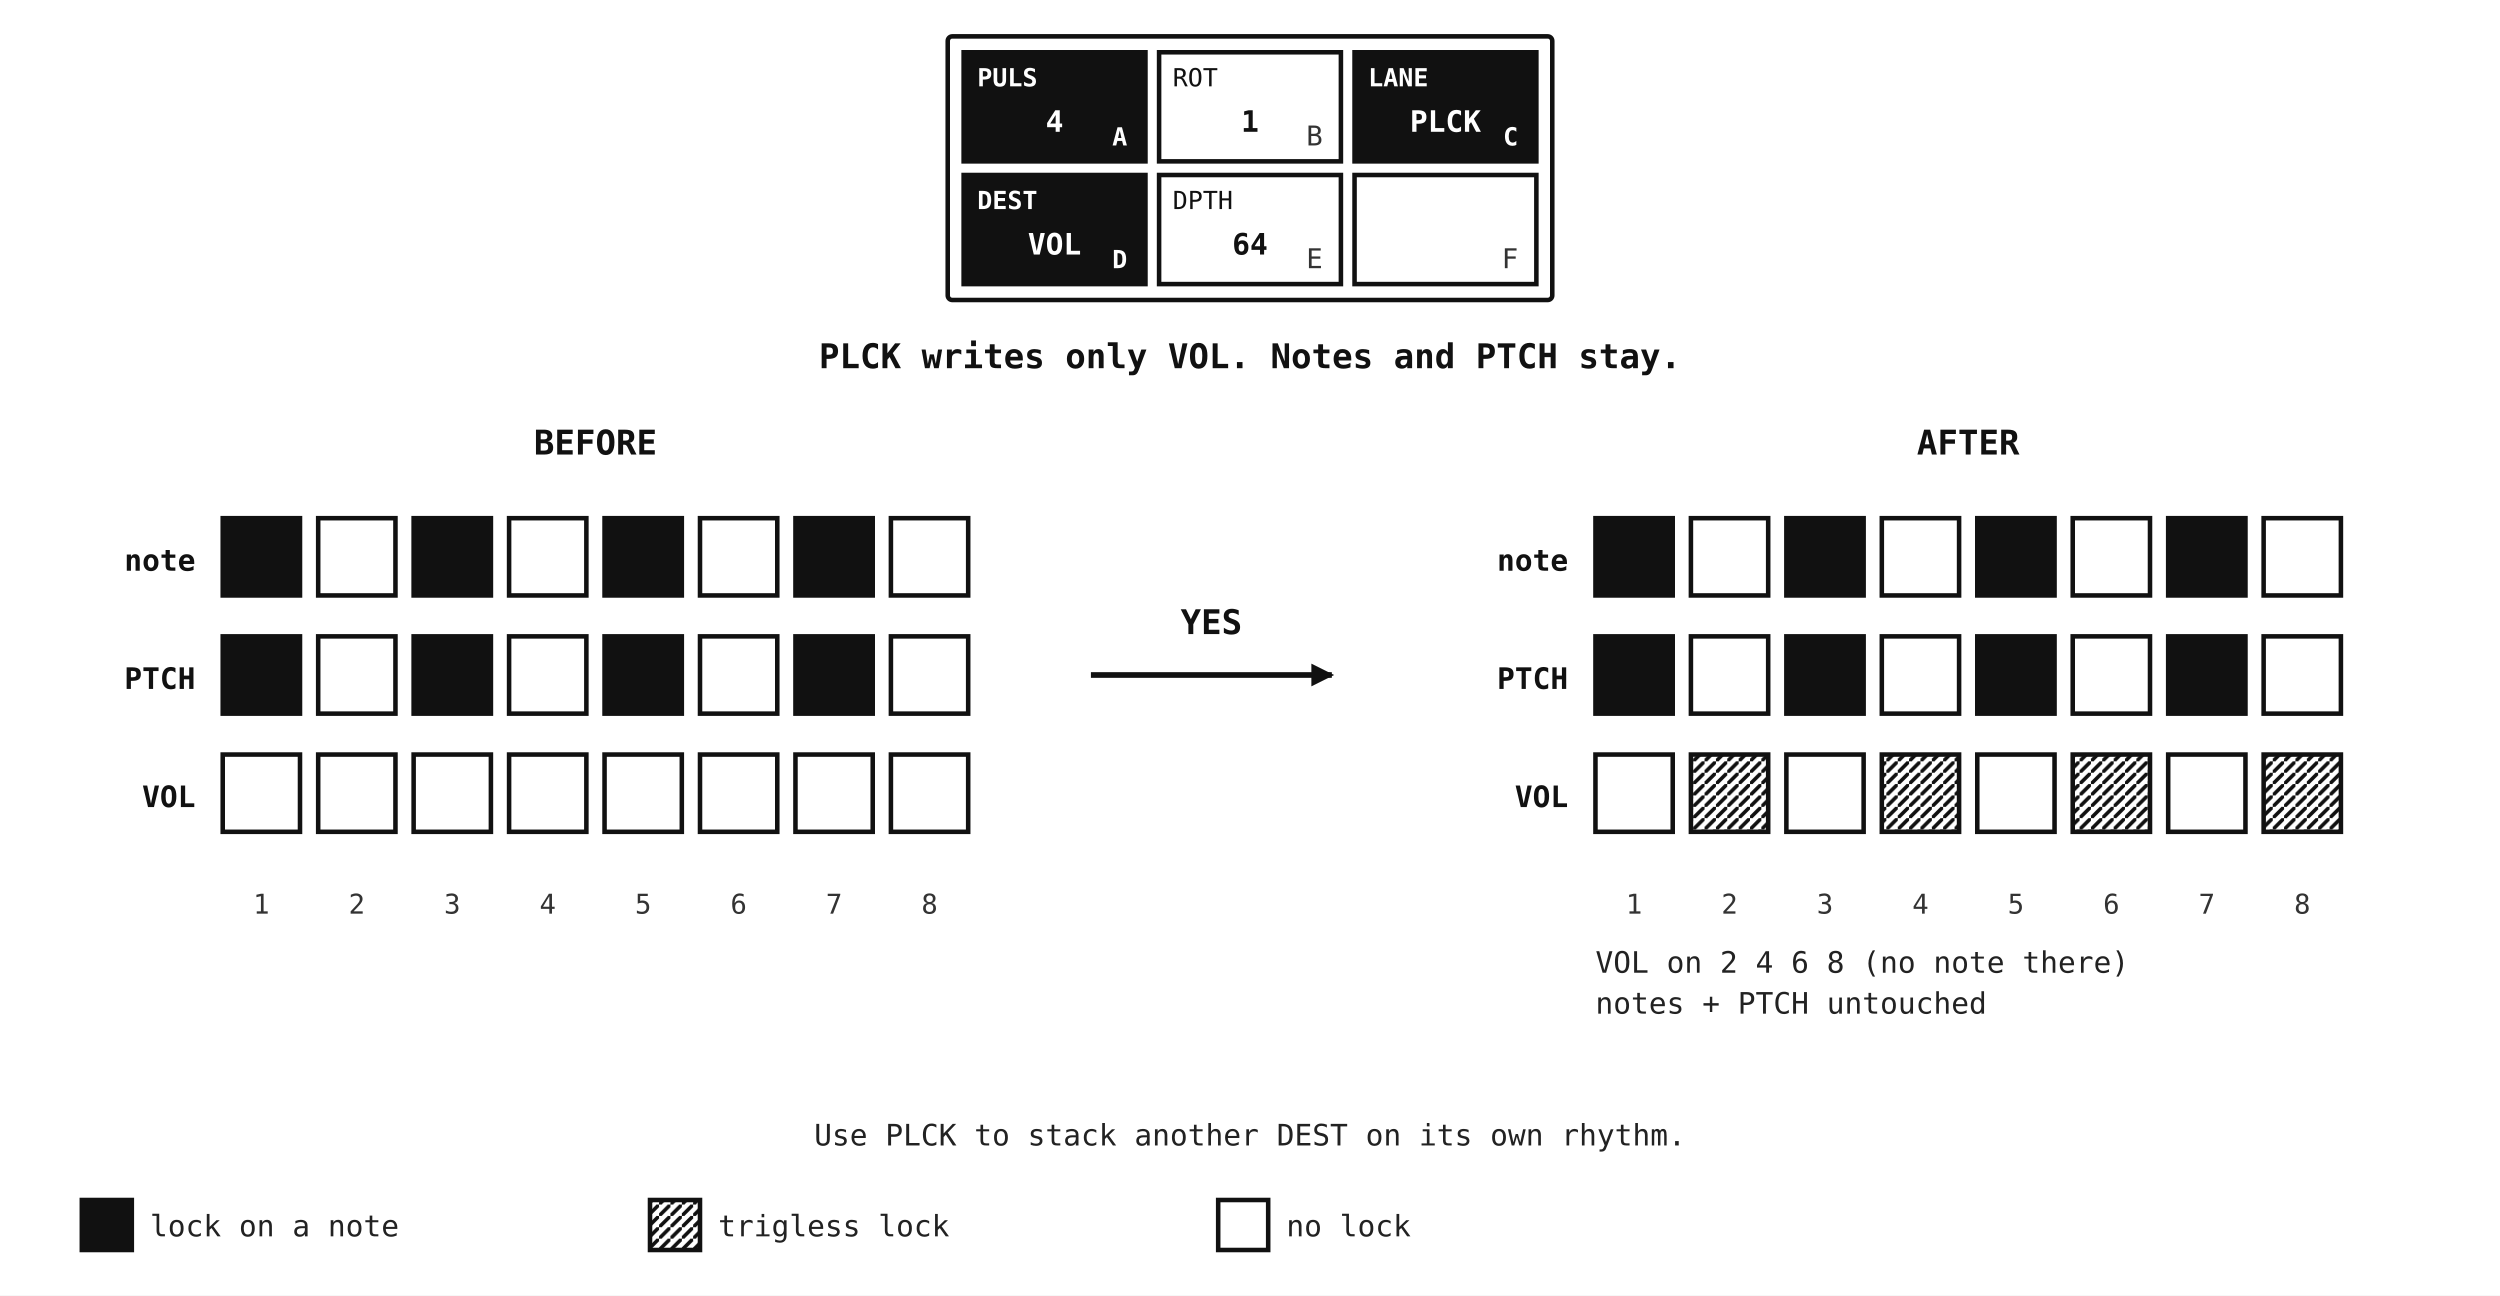
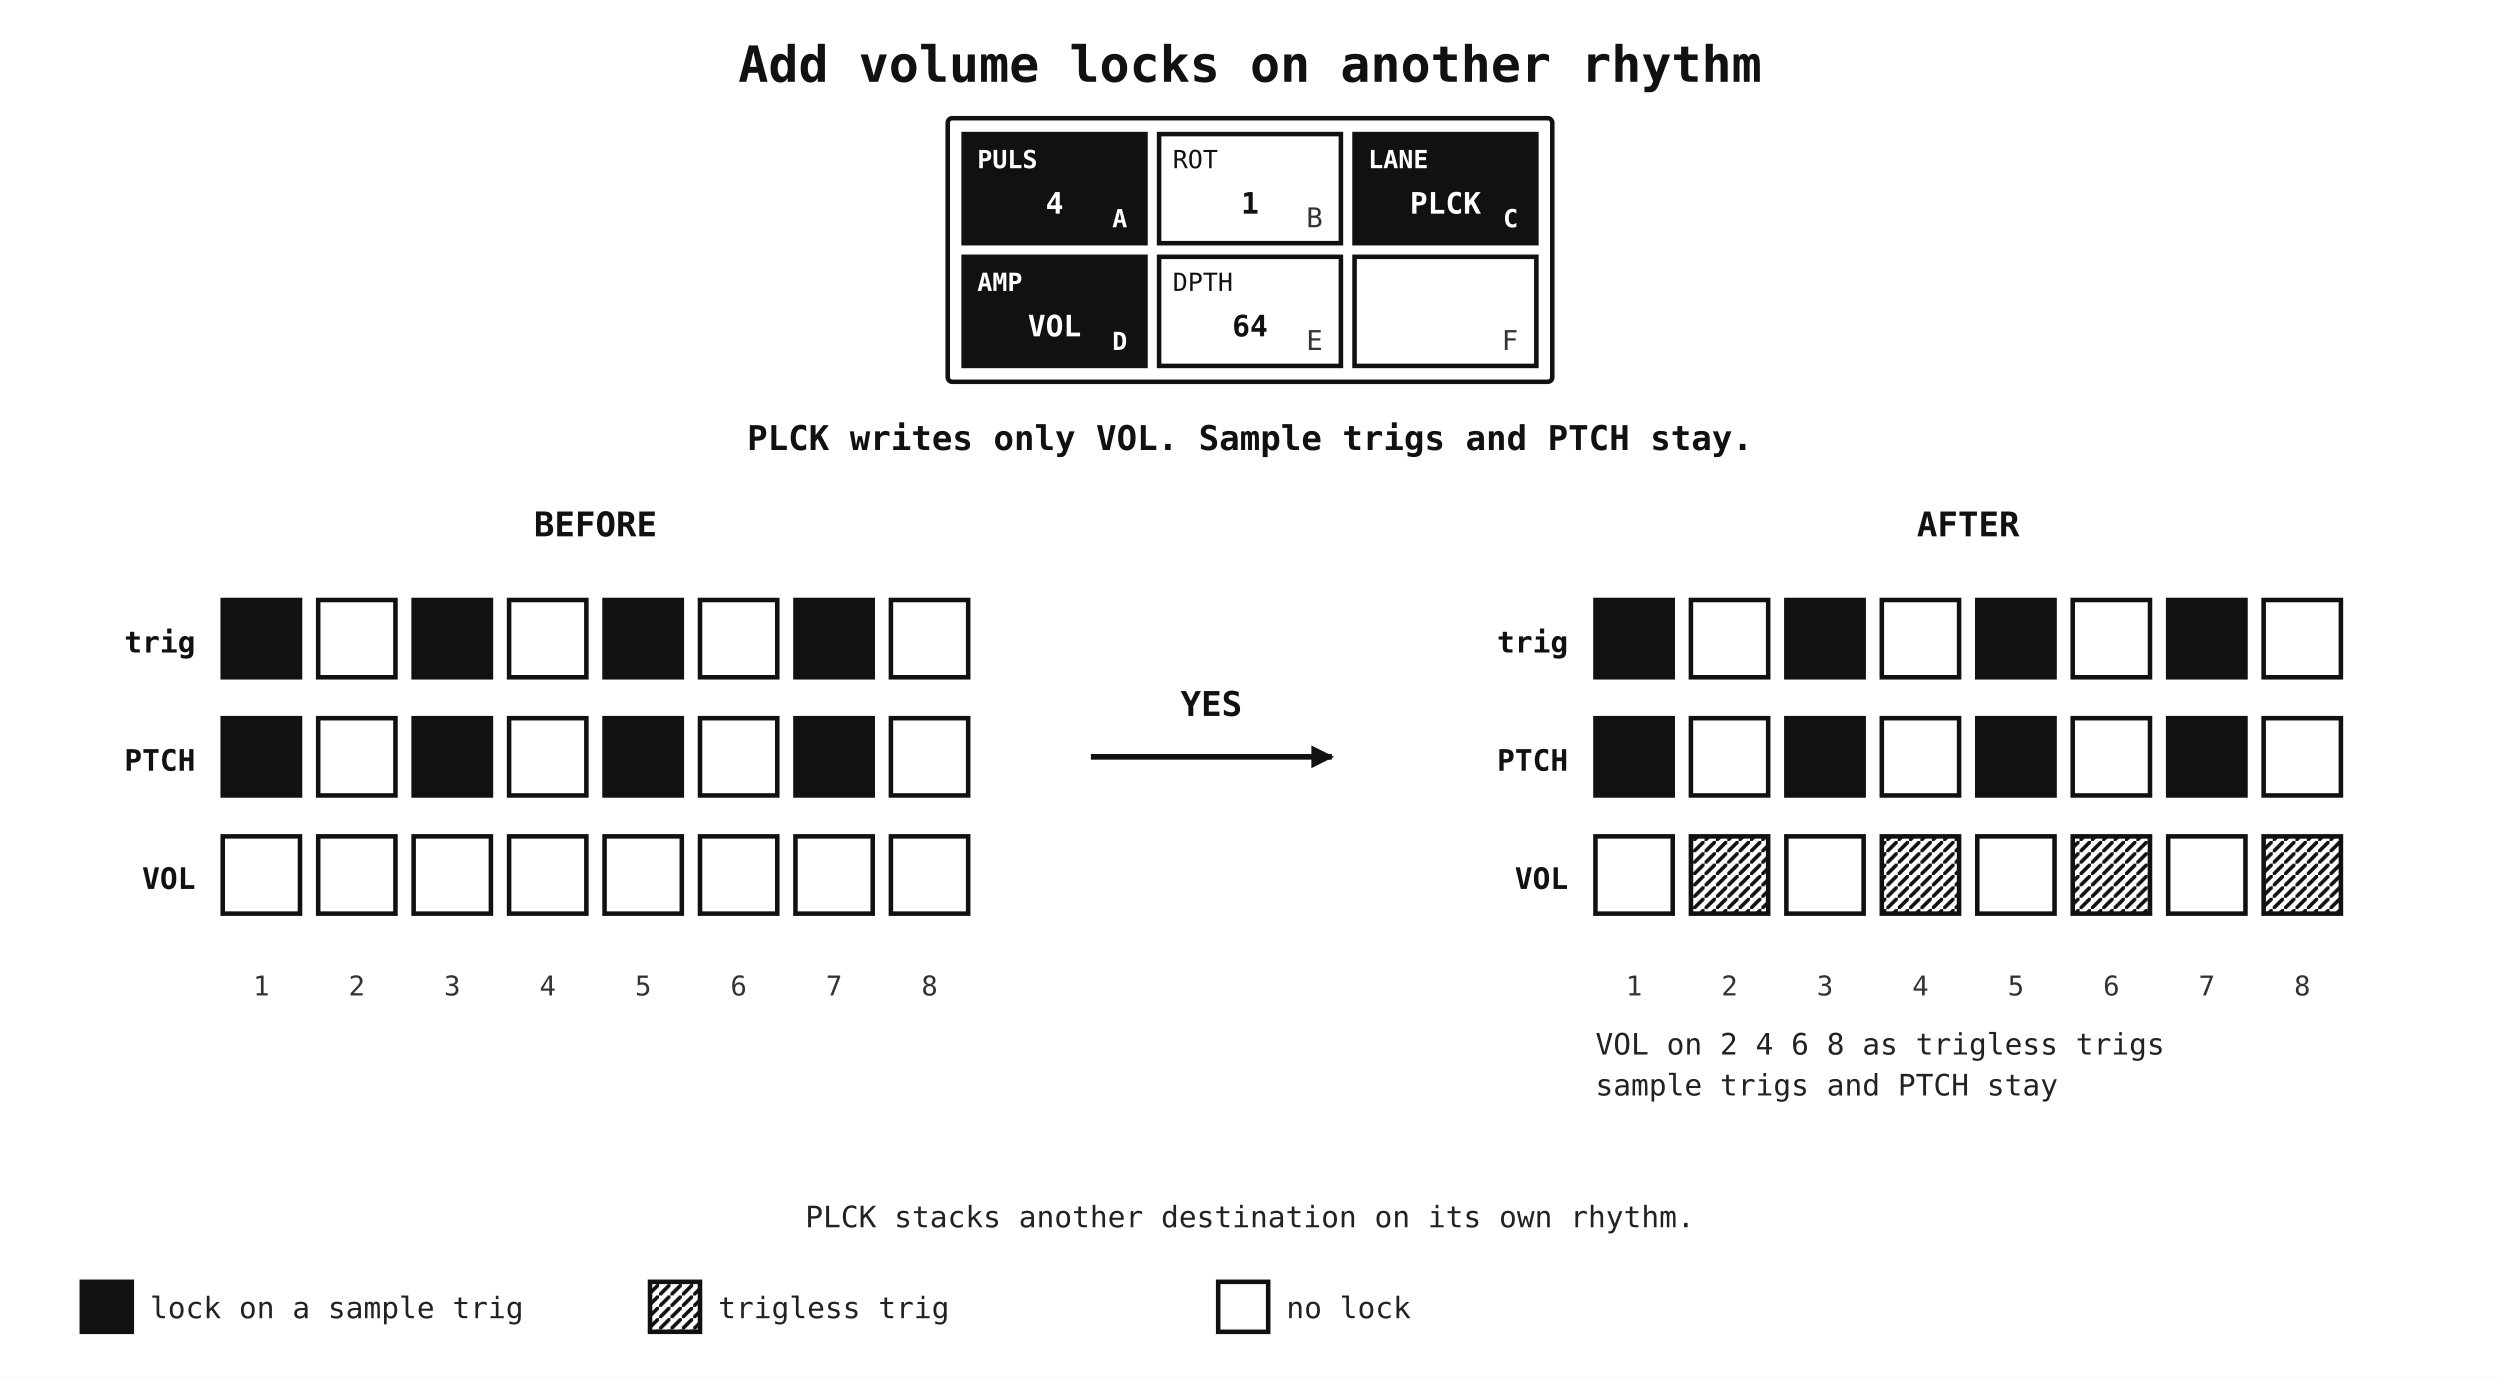
- <svg xmlns="http://www.w3.org/2000/svg" viewBox="0 0 1100 570" width="1100" height="570" role="img">
-   <rect width="1100" height="570" fill="#fff" />
+ <svg xmlns="http://www.w3.org/2000/svg" viewBox="0 0 1100 606" width="1100" height="606" role="img">
+   <rect width="1100" height="606" fill="#fff" />
  <defs>
    <pattern id="hatch" patternUnits="userSpaceOnUse" width="5" height="5">
      <path d="M0 5 L5 0" stroke="#111" stroke-width="1.6" />
    </pattern>
    <marker id="a" markerUnits="userSpaceOnUse" viewBox="0 0 10 10" refX="9" refY="5" markerWidth="10" markerHeight="10" orient="auto">
      <path d="M0 0 L10 5 L0 10 Z" fill="#111" />
    </marker>
  </defs>
  <style>
+     .title { font: 22px ui-monospace, Menlo, Consolas, monospace; fill:#111; font-weight:700; }
    .t { font: 15px ui-monospace, Menlo, Consolas, monospace; fill:#111; font-weight:700; }
    .t-sm { font: 13px ui-monospace, Menlo, Consolas, monospace; fill:#222; }
    .t-xs { font: 12px ui-monospace, Menlo, Consolas, monospace; fill:#333; }
    .lab { font: 13px ui-monospace, Menlo, Consolas, monospace; fill:#111; font-weight:700; }
    .kn { font: 11px ui-monospace, Menlo, Consolas, monospace; fill:#111; }
    .kn-inv { font: 11px ui-monospace, Menlo, Consolas, monospace; fill:#fff; font-weight:700; }
    .kn-val { font: 13px ui-monospace, Menlo, Consolas, monospace; fill:#111; font-weight:700; }
    .kn-val-inv { font: 13px ui-monospace, Menlo, Consolas, monospace; fill:#fff; font-weight:700; }
    .arr { fill:none; stroke:#111; stroke-width:2.5; marker-end:url(#a); }
    .panel { fill:#fff; stroke:#111; stroke-width:2; }
  </style>
-   <rect class="panel" x="417" y="16" width="266" height="116" rx="2" />
-   <rect x="424" y="23" width="80" height="48" fill="#111" stroke="#111" stroke-width="2" />
-   <text class="kn-inv" x="430" y="38">PULS</text>
-   <text class="kn-val-inv" x="464.0" y="58" text-anchor="middle">4</text>
-   <text class="kn-inv" x="496" y="64" text-anchor="end">A</text>
-   <rect x="510" y="23" width="80" height="48" fill="#fff" stroke="#111" stroke-width="2" />
-   <text class="kn" x="516" y="38">ROT</text>
-   <text class="kn-val" x="550.0" y="58" text-anchor="middle">1</text>
-   <text class="t-xs" x="582" y="64" text-anchor="end">B</text>
-   <rect x="596" y="23" width="80" height="48" fill="#111" stroke="#111" stroke-width="2" />
-   <text class="kn-inv" x="602" y="38">LANE</text>
-   <text class="kn-val-inv" x="636.0" y="58" text-anchor="middle">PLCK</text>
-   <text class="kn-inv" x="668" y="64" text-anchor="end">C</text>
-   <rect x="424" y="77" width="80" height="48" fill="#111" stroke="#111" stroke-width="2" />
-   <text class="kn-inv" x="430" y="92">DEST</text>
-   <text class="kn-val-inv" x="464.0" y="112" text-anchor="middle">VOL</text>
-   <text class="kn-inv" x="496" y="118" text-anchor="end">D</text>
-   <rect x="510" y="77" width="80" height="48" fill="#fff" stroke="#111" stroke-width="2" />
-   <text class="kn" x="516" y="92">DPTH</text>
-   <text class="kn-val" x="550.0" y="112" text-anchor="middle">64</text>
-   <text class="t-xs" x="582" y="118" text-anchor="end">E</text>
-   <rect x="596" y="77" width="80" height="48" fill="#fff" stroke="#111" stroke-width="2" />
-   <text class="t-xs" x="668" y="118" text-anchor="end">F</text>
-   <text class="t" x="550.0" y="162" text-anchor="middle">PLCK writes only VOL. Notes and PTCH stay.</text>
-   <text class="t" x="262.0" y="200" text-anchor="middle">BEFORE</text>
-   <text class="lab" x="86" y="251.12" text-anchor="end">note</text>
-   <rect x="98" y="228" width="34" height="34" fill="#111" stroke="#111" stroke-width="2" />
-   <rect x="140" y="228" width="34" height="34" fill="#fff" stroke="#111" stroke-width="2" />
-   <rect x="182" y="228" width="34" height="34" fill="#111" stroke="#111" stroke-width="2" />
-   <rect x="224" y="228" width="34" height="34" fill="#fff" stroke="#111" stroke-width="2" />
-   <rect x="266" y="228" width="34" height="34" fill="#111" stroke="#111" stroke-width="2" />
-   <rect x="308" y="228" width="34" height="34" fill="#fff" stroke="#111" stroke-width="2" />
-   <rect x="350" y="228" width="34" height="34" fill="#111" stroke="#111" stroke-width="2" />
-   <rect x="392" y="228" width="34" height="34" fill="#fff" stroke="#111" stroke-width="2" />
-   <text class="lab" x="86" y="303.12" text-anchor="end">PTCH</text>
-   <rect x="98" y="280" width="34" height="34" fill="#111" stroke="#111" stroke-width="2" />
-   <rect x="140" y="280" width="34" height="34" fill="#fff" stroke="#111" stroke-width="2" />
-   <rect x="182" y="280" width="34" height="34" fill="#111" stroke="#111" stroke-width="2" />
-   <rect x="224" y="280" width="34" height="34" fill="#fff" stroke="#111" stroke-width="2" />
-   <rect x="266" y="280" width="34" height="34" fill="#111" stroke="#111" stroke-width="2" />
-   <rect x="308" y="280" width="34" height="34" fill="#fff" stroke="#111" stroke-width="2" />
-   <rect x="350" y="280" width="34" height="34" fill="#111" stroke="#111" stroke-width="2" />
-   <rect x="392" y="280" width="34" height="34" fill="#fff" stroke="#111" stroke-width="2" />
-   <text class="lab" x="86" y="355.12" text-anchor="end">VOL</text>
-   <rect x="98" y="332" width="34" height="34" fill="#fff" stroke="#111" stroke-width="2" />
-   <rect x="140" y="332" width="34" height="34" fill="#fff" stroke="#111" stroke-width="2" />
-   <rect x="182" y="332" width="34" height="34" fill="#fff" stroke="#111" stroke-width="2" />
-   <rect x="224" y="332" width="34" height="34" fill="#fff" stroke="#111" stroke-width="2" />
-   <rect x="266" y="332" width="34" height="34" fill="#fff" stroke="#111" stroke-width="2" />
-   <rect x="308" y="332" width="34" height="34" fill="#fff" stroke="#111" stroke-width="2" />
-   <rect x="350" y="332" width="34" height="34" fill="#fff" stroke="#111" stroke-width="2" />
-   <rect x="392" y="332" width="34" height="34" fill="#fff" stroke="#111" stroke-width="2" />
-   <text class="t-xs" x="115.0" y="402" text-anchor="middle">1</text>
-   <text class="t-xs" x="157.0" y="402" text-anchor="middle">2</text>
-   <text class="t-xs" x="199.0" y="402" text-anchor="middle">3</text>
-   <text class="t-xs" x="241.0" y="402" text-anchor="middle">4</text>
-   <text class="t-xs" x="283.0" y="402" text-anchor="middle">5</text>
-   <text class="t-xs" x="325.0" y="402" text-anchor="middle">6</text>
-   <text class="t-xs" x="367.0" y="402" text-anchor="middle">7</text>
-   <text class="t-xs" x="409.0" y="402" text-anchor="middle">8</text>
-   <text class="t" x="866.0" y="200" text-anchor="middle">AFTER</text>
-   <text class="lab" x="690" y="251.12" text-anchor="end">note</text>
-   <rect x="702" y="228" width="34" height="34" fill="#111" stroke="#111" stroke-width="2" />
-   <rect x="744" y="228" width="34" height="34" fill="#fff" stroke="#111" stroke-width="2" />
-   <rect x="786" y="228" width="34" height="34" fill="#111" stroke="#111" stroke-width="2" />
-   <rect x="828" y="228" width="34" height="34" fill="#fff" stroke="#111" stroke-width="2" />
-   <rect x="870" y="228" width="34" height="34" fill="#111" stroke="#111" stroke-width="2" />
-   <rect x="912" y="228" width="34" height="34" fill="#fff" stroke="#111" stroke-width="2" />
-   <rect x="954" y="228" width="34" height="34" fill="#111" stroke="#111" stroke-width="2" />
-   <rect x="996" y="228" width="34" height="34" fill="#fff" stroke="#111" stroke-width="2" />
-   <text class="lab" x="690" y="303.12" text-anchor="end">PTCH</text>
-   <rect x="702" y="280" width="34" height="34" fill="#111" stroke="#111" stroke-width="2" />
-   <rect x="744" y="280" width="34" height="34" fill="#fff" stroke="#111" stroke-width="2" />
-   <rect x="786" y="280" width="34" height="34" fill="#111" stroke="#111" stroke-width="2" />
-   <rect x="828" y="280" width="34" height="34" fill="#fff" stroke="#111" stroke-width="2" />
-   <rect x="870" y="280" width="34" height="34" fill="#111" stroke="#111" stroke-width="2" />
-   <rect x="912" y="280" width="34" height="34" fill="#fff" stroke="#111" stroke-width="2" />
-   <rect x="954" y="280" width="34" height="34" fill="#111" stroke="#111" stroke-width="2" />
-   <rect x="996" y="280" width="34" height="34" fill="#fff" stroke="#111" stroke-width="2" />
-   <text class="lab" x="690" y="355.12" text-anchor="end">VOL</text>
-   <rect x="702" y="332" width="34" height="34" fill="#fff" stroke="#111" stroke-width="2" />
-   <rect x="744" y="332" width="34" height="34" fill="url(#hatch)" stroke="#111" stroke-width="2" />
-   <rect x="786" y="332" width="34" height="34" fill="#fff" stroke="#111" stroke-width="2" />
-   <rect x="828" y="332" width="34" height="34" fill="url(#hatch)" stroke="#111" stroke-width="2" />
-   <rect x="870" y="332" width="34" height="34" fill="#fff" stroke="#111" stroke-width="2" />
-   <rect x="912" y="332" width="34" height="34" fill="url(#hatch)" stroke="#111" stroke-width="2" />
-   <rect x="954" y="332" width="34" height="34" fill="#fff" stroke="#111" stroke-width="2" />
-   <rect x="996" y="332" width="34" height="34" fill="url(#hatch)" stroke="#111" stroke-width="2" />
-   <text class="t-xs" x="719.0" y="402" text-anchor="middle">1</text>
-   <text class="t-xs" x="761.0" y="402" text-anchor="middle">2</text>
-   <text class="t-xs" x="803.0" y="402" text-anchor="middle">3</text>
-   <text class="t-xs" x="845.0" y="402" text-anchor="middle">4</text>
-   <text class="t-xs" x="887.0" y="402" text-anchor="middle">5</text>
-   <text class="t-xs" x="929.0" y="402" text-anchor="middle">6</text>
-   <text class="t-xs" x="971.0" y="402" text-anchor="middle">7</text>
-   <text class="t-xs" x="1013.0" y="402" text-anchor="middle">8</text>
-   <text class="t" x="533.0" y="279.0" text-anchor="middle">YES</text>
-   <line class="arr" x1="480" y1="297.0" x2="586" y2="297.0" />
-   <text class="t-sm" x="702" y="428">VOL on 2 4 6 8 (no note there)</text>
-   <text class="t-sm" x="702" y="446">notes + PTCH untouched</text>
-   <text class="t-sm" x="550.0" y="504" text-anchor="middle">Use PLCK to stack another DEST on its own rhythm.</text>
-   <rect x="36" y="528" width="22" height="22" fill="#111" stroke="#111" stroke-width="2" />
-   <text class="t-sm" x="66" y="544">lock on a note</text>
-   <rect x="286" y="528" width="22" height="22" fill="url(#hatch)" stroke="#111" stroke-width="2" />
-   <text class="t-sm" x="316" y="544">trigless lock</text>
-   <rect x="536" y="528" width="22" height="22" fill="#fff" stroke="#111" stroke-width="2" />
-   <text class="t-sm" x="566" y="544">no lock</text>
+   <text class="title" x="550.0" y="36" text-anchor="middle">Add volume locks on another rhythm</text>
+   <rect class="panel" x="417" y="52" width="266" height="116" rx="2" />
+   <rect x="424" y="59" width="80" height="48" fill="#111" stroke="#111" stroke-width="2" />
+   <text class="kn-inv" x="430" y="74">PULS</text>
+   <text class="kn-val-inv" x="464.0" y="94" text-anchor="middle">4</text>
+   <text class="kn-inv" x="496" y="100" text-anchor="end">A</text>
+   <rect x="510" y="59" width="80" height="48" fill="#fff" stroke="#111" stroke-width="2" />
+   <text class="kn" x="516" y="74">ROT</text>
+   <text class="kn-val" x="550.0" y="94" text-anchor="middle">1</text>
+   <text class="t-xs" x="582" y="100" text-anchor="end">B</text>
+   <rect x="596" y="59" width="80" height="48" fill="#111" stroke="#111" stroke-width="2" />
+   <text class="kn-inv" x="602" y="74">LANE</text>
+   <text class="kn-val-inv" x="636.0" y="94" text-anchor="middle">PLCK</text>
+   <text class="kn-inv" x="668" y="100" text-anchor="end">C</text>
+   <rect x="424" y="113" width="80" height="48" fill="#111" stroke="#111" stroke-width="2" />
+   <text class="kn-inv" x="430" y="128">AMP</text>
+   <text class="kn-val-inv" x="464.0" y="148" text-anchor="middle">VOL</text>
+   <text class="kn-inv" x="496" y="154" text-anchor="end">D</text>
+   <rect x="510" y="113" width="80" height="48" fill="#fff" stroke="#111" stroke-width="2" />
+   <text class="kn" x="516" y="128">DPTH</text>
+   <text class="kn-val" x="550.0" y="148" text-anchor="middle">64</text>
+   <text class="t-xs" x="582" y="154" text-anchor="end">E</text>
+   <rect x="596" y="113" width="80" height="48" fill="#fff" stroke="#111" stroke-width="2" />
+   <text class="t-xs" x="668" y="154" text-anchor="end">F</text>
+   <text class="t" x="550.0" y="198" text-anchor="middle">PLCK writes only VOL. Sample trigs and PTCH stay.</text>
+   <text class="t" x="262.0" y="236" text-anchor="middle">BEFORE</text>
+   <text class="lab" x="86" y="287.12" text-anchor="end">trig</text>
+   <rect x="98" y="264" width="34" height="34" fill="#111" stroke="#111" stroke-width="2" />
+   <rect x="140" y="264" width="34" height="34" fill="#fff" stroke="#111" stroke-width="2" />
+   <rect x="182" y="264" width="34" height="34" fill="#111" stroke="#111" stroke-width="2" />
+   <rect x="224" y="264" width="34" height="34" fill="#fff" stroke="#111" stroke-width="2" />
+   <rect x="266" y="264" width="34" height="34" fill="#111" stroke="#111" stroke-width="2" />
+   <rect x="308" y="264" width="34" height="34" fill="#fff" stroke="#111" stroke-width="2" />
+   <rect x="350" y="264" width="34" height="34" fill="#111" stroke="#111" stroke-width="2" />
+   <rect x="392" y="264" width="34" height="34" fill="#fff" stroke="#111" stroke-width="2" />
+   <text class="lab" x="86" y="339.12" text-anchor="end">PTCH</text>
+   <rect x="98" y="316" width="34" height="34" fill="#111" stroke="#111" stroke-width="2" />
+   <rect x="140" y="316" width="34" height="34" fill="#fff" stroke="#111" stroke-width="2" />
+   <rect x="182" y="316" width="34" height="34" fill="#111" stroke="#111" stroke-width="2" />
+   <rect x="224" y="316" width="34" height="34" fill="#fff" stroke="#111" stroke-width="2" />
+   <rect x="266" y="316" width="34" height="34" fill="#111" stroke="#111" stroke-width="2" />
+   <rect x="308" y="316" width="34" height="34" fill="#fff" stroke="#111" stroke-width="2" />
+   <rect x="350" y="316" width="34" height="34" fill="#111" stroke="#111" stroke-width="2" />
+   <rect x="392" y="316" width="34" height="34" fill="#fff" stroke="#111" stroke-width="2" />
+   <text class="lab" x="86" y="391.12" text-anchor="end">VOL</text>
+   <rect x="98" y="368" width="34" height="34" fill="#fff" stroke="#111" stroke-width="2" />
+   <rect x="140" y="368" width="34" height="34" fill="#fff" stroke="#111" stroke-width="2" />
+   <rect x="182" y="368" width="34" height="34" fill="#fff" stroke="#111" stroke-width="2" />
+   <rect x="224" y="368" width="34" height="34" fill="#fff" stroke="#111" stroke-width="2" />
+   <rect x="266" y="368" width="34" height="34" fill="#fff" stroke="#111" stroke-width="2" />
+   <rect x="308" y="368" width="34" height="34" fill="#fff" stroke="#111" stroke-width="2" />
+   <rect x="350" y="368" width="34" height="34" fill="#fff" stroke="#111" stroke-width="2" />
+   <rect x="392" y="368" width="34" height="34" fill="#fff" stroke="#111" stroke-width="2" />
+   <text class="t-xs" x="115.0" y="438" text-anchor="middle">1</text>
+   <text class="t-xs" x="157.0" y="438" text-anchor="middle">2</text>
+   <text class="t-xs" x="199.0" y="438" text-anchor="middle">3</text>
+   <text class="t-xs" x="241.0" y="438" text-anchor="middle">4</text>
+   <text class="t-xs" x="283.0" y="438" text-anchor="middle">5</text>
+   <text class="t-xs" x="325.0" y="438" text-anchor="middle">6</text>
+   <text class="t-xs" x="367.0" y="438" text-anchor="middle">7</text>
+   <text class="t-xs" x="409.0" y="438" text-anchor="middle">8</text>
+   <text class="t" x="866.0" y="236" text-anchor="middle">AFTER</text>
+   <text class="lab" x="690" y="287.12" text-anchor="end">trig</text>
+   <rect x="702" y="264" width="34" height="34" fill="#111" stroke="#111" stroke-width="2" />
+   <rect x="744" y="264" width="34" height="34" fill="#fff" stroke="#111" stroke-width="2" />
+   <rect x="786" y="264" width="34" height="34" fill="#111" stroke="#111" stroke-width="2" />
+   <rect x="828" y="264" width="34" height="34" fill="#fff" stroke="#111" stroke-width="2" />
+   <rect x="870" y="264" width="34" height="34" fill="#111" stroke="#111" stroke-width="2" />
+   <rect x="912" y="264" width="34" height="34" fill="#fff" stroke="#111" stroke-width="2" />
+   <rect x="954" y="264" width="34" height="34" fill="#111" stroke="#111" stroke-width="2" />
+   <rect x="996" y="264" width="34" height="34" fill="#fff" stroke="#111" stroke-width="2" />
+   <text class="lab" x="690" y="339.12" text-anchor="end">PTCH</text>
+   <rect x="702" y="316" width="34" height="34" fill="#111" stroke="#111" stroke-width="2" />
+   <rect x="744" y="316" width="34" height="34" fill="#fff" stroke="#111" stroke-width="2" />
+   <rect x="786" y="316" width="34" height="34" fill="#111" stroke="#111" stroke-width="2" />
+   <rect x="828" y="316" width="34" height="34" fill="#fff" stroke="#111" stroke-width="2" />
+   <rect x="870" y="316" width="34" height="34" fill="#111" stroke="#111" stroke-width="2" />
+   <rect x="912" y="316" width="34" height="34" fill="#fff" stroke="#111" stroke-width="2" />
+   <rect x="954" y="316" width="34" height="34" fill="#111" stroke="#111" stroke-width="2" />
+   <rect x="996" y="316" width="34" height="34" fill="#fff" stroke="#111" stroke-width="2" />
+   <text class="lab" x="690" y="391.12" text-anchor="end">VOL</text>
+   <rect x="702" y="368" width="34" height="34" fill="#fff" stroke="#111" stroke-width="2" />
+   <rect x="744" y="368" width="34" height="34" fill="url(#hatch)" stroke="#111" stroke-width="2" />
+   <rect x="786" y="368" width="34" height="34" fill="#fff" stroke="#111" stroke-width="2" />
+   <rect x="828" y="368" width="34" height="34" fill="url(#hatch)" stroke="#111" stroke-width="2" />
+   <rect x="870" y="368" width="34" height="34" fill="#fff" stroke="#111" stroke-width="2" />
+   <rect x="912" y="368" width="34" height="34" fill="url(#hatch)" stroke="#111" stroke-width="2" />
+   <rect x="954" y="368" width="34" height="34" fill="#fff" stroke="#111" stroke-width="2" />
+   <rect x="996" y="368" width="34" height="34" fill="url(#hatch)" stroke="#111" stroke-width="2" />
+   <text class="t-xs" x="719.0" y="438" text-anchor="middle">1</text>
+   <text class="t-xs" x="761.0" y="438" text-anchor="middle">2</text>
+   <text class="t-xs" x="803.0" y="438" text-anchor="middle">3</text>
+   <text class="t-xs" x="845.0" y="438" text-anchor="middle">4</text>
+   <text class="t-xs" x="887.0" y="438" text-anchor="middle">5</text>
+   <text class="t-xs" x="929.0" y="438" text-anchor="middle">6</text>
+   <text class="t-xs" x="971.0" y="438" text-anchor="middle">7</text>
+   <text class="t-xs" x="1013.0" y="438" text-anchor="middle">8</text>
+   <text class="t" x="533.0" y="315.0" text-anchor="middle">YES</text>
+   <line class="arr" x1="480" y1="333.0" x2="586" y2="333.0" />
+   <text class="t-sm" x="702" y="464">VOL on 2 4 6 8 as trigless trigs</text>
+   <text class="t-sm" x="702" y="482">sample trigs and PTCH stay</text>
+   <text class="t-sm" x="550.0" y="540" text-anchor="middle">PLCK stacks another destination on its own rhythm.</text>
+   <rect x="36" y="564" width="22" height="22" fill="#111" stroke="#111" stroke-width="2" />
+   <text class="t-sm" x="66" y="580">lock on a sample trig</text>
+   <rect x="286" y="564" width="22" height="22" fill="url(#hatch)" stroke="#111" stroke-width="2" />
+   <text class="t-sm" x="316" y="580">trigless trig</text>
+   <rect x="536" y="564" width="22" height="22" fill="#fff" stroke="#111" stroke-width="2" />
+   <text class="t-sm" x="566" y="580">no lock</text>
</svg>
